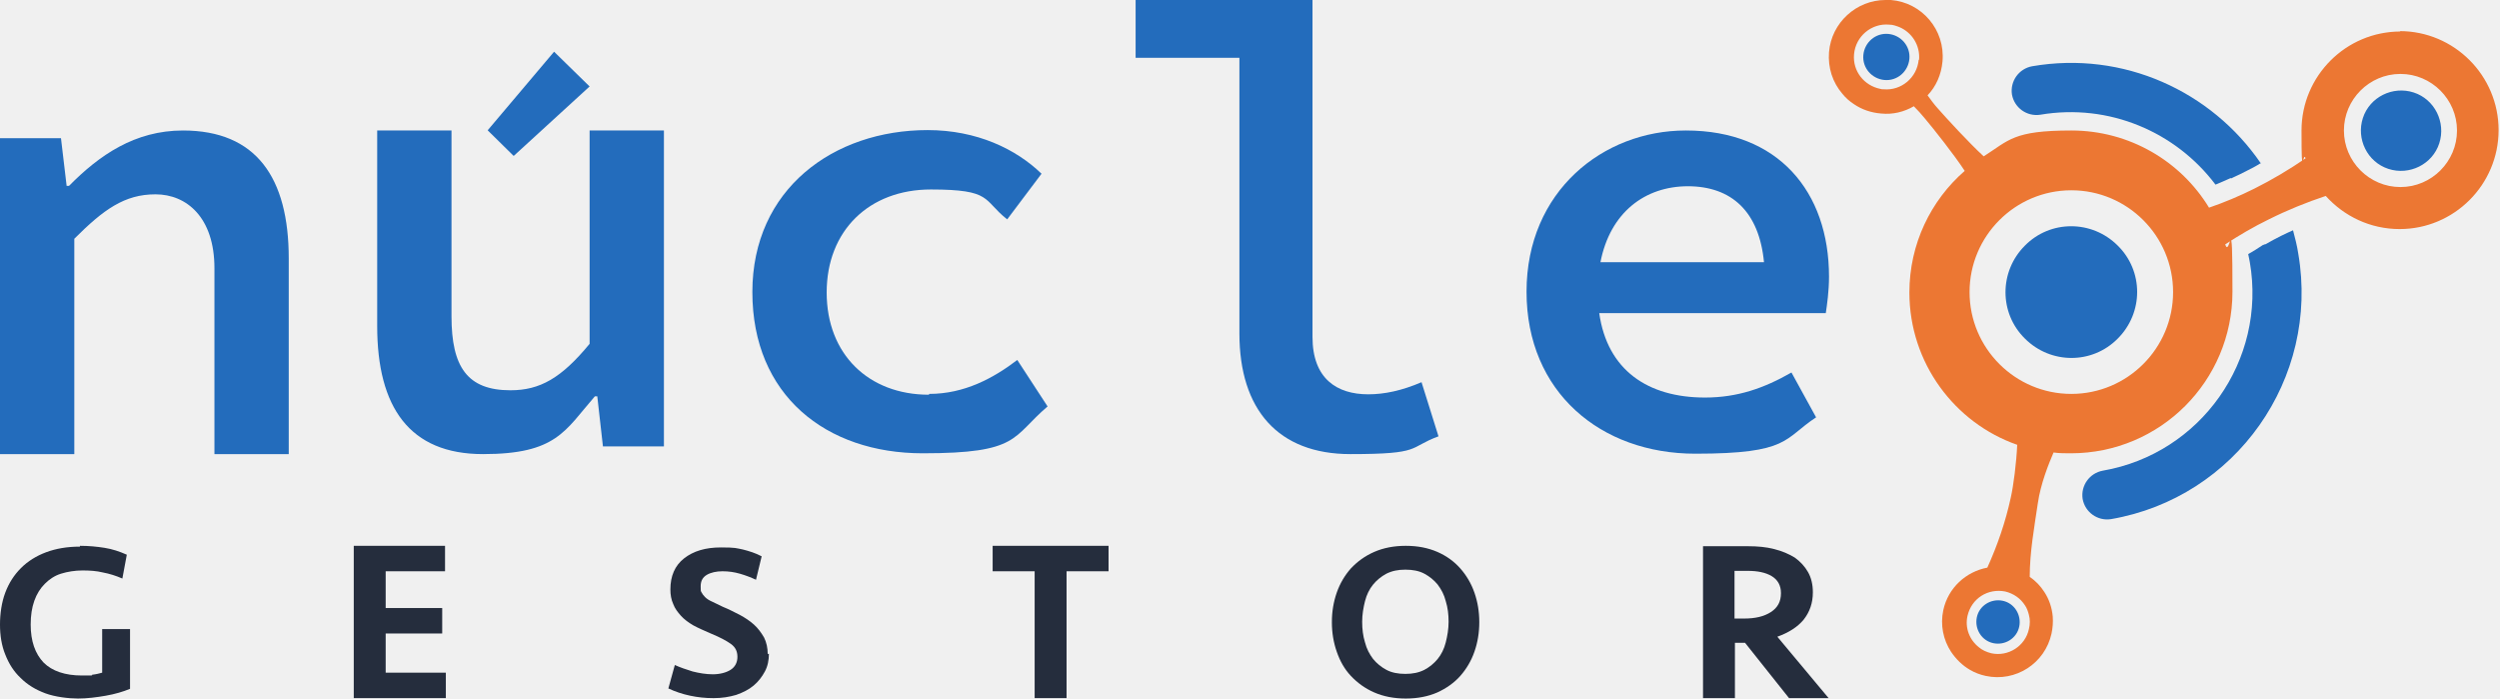
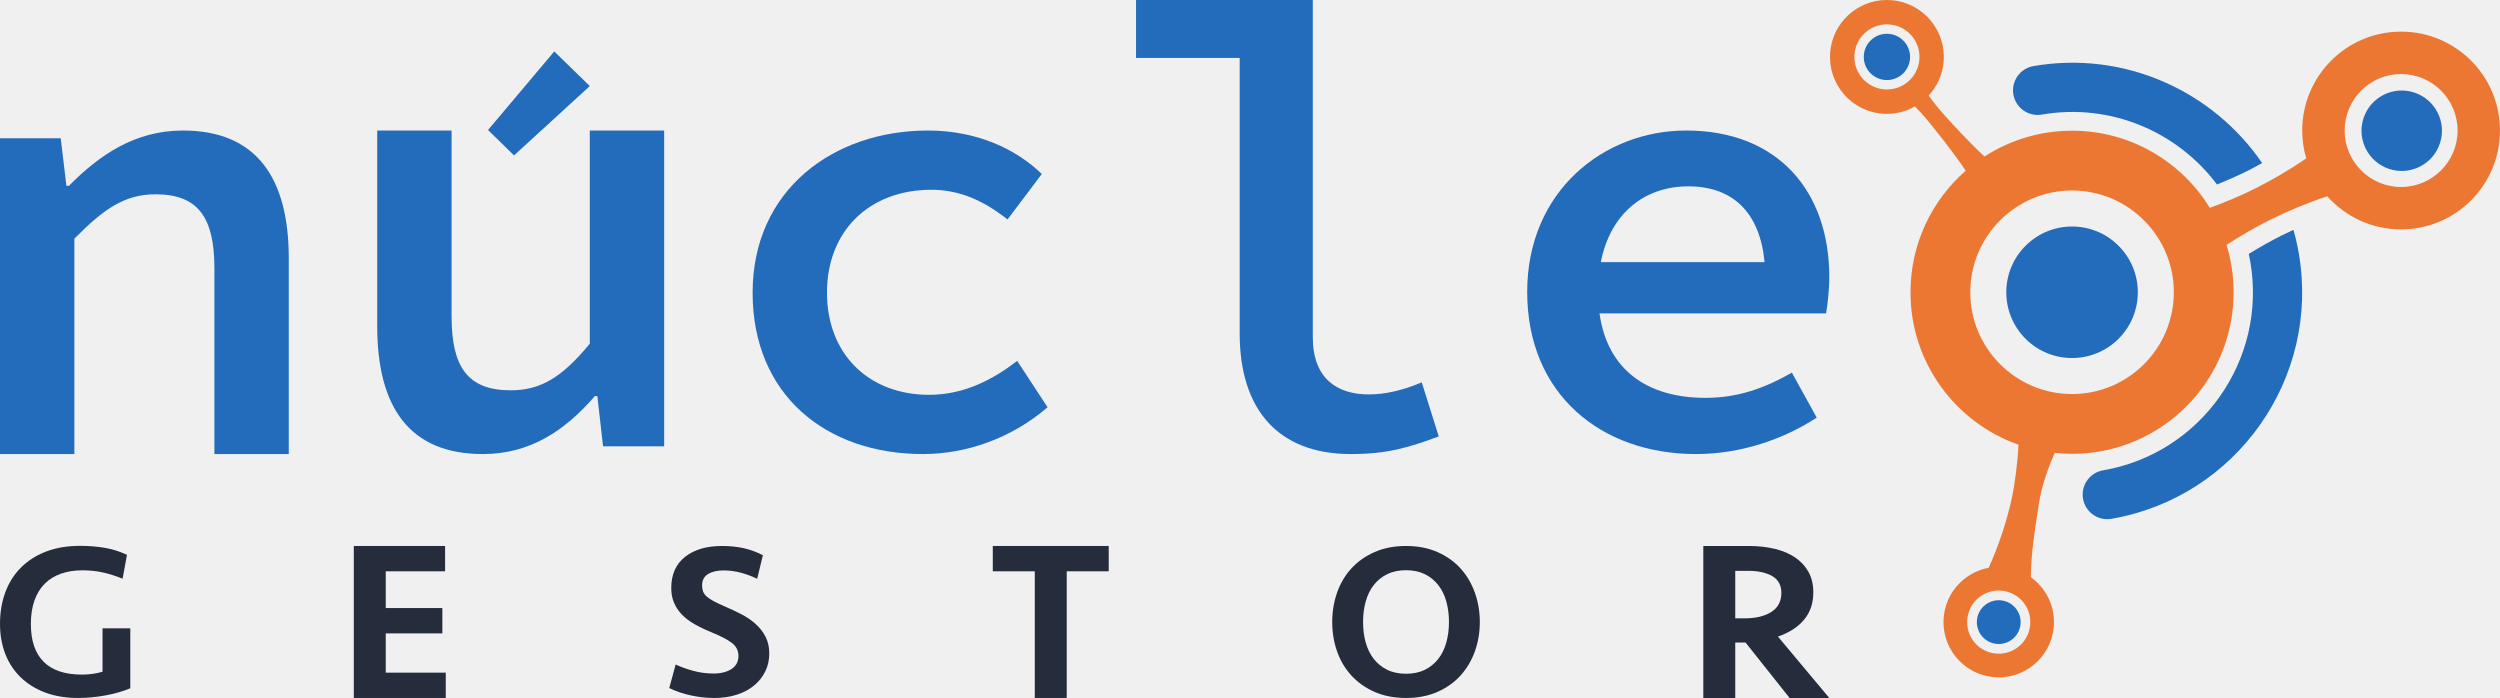
- <svg xmlns="http://www.w3.org/2000/svg" id="Layer_1" data-name="Layer 1" version="1.1" viewBox="0 0 618.8 172.8">
+ <svg xmlns="http://www.w3.org/2000/svg" id="Layer_1" data-name="Layer 1" version="1.1" viewBox="0 0 618.846 172.775">
  <defs>
    <style>
      .cls-1 {
        fill: none;
      }

      .cls-1, .cls-2, .cls-3, .cls-4, .cls-5 {
        stroke-width: 0px;
      }

      .cls-2 {
        fill: #236cbc;
      }

      .cls-3 {
        fill: #ec7733;
      }

      .cls-4 {
        fill: #252d3d;
      }

      .cls-5 {
        fill: #fff;
      }
    </style>
  </defs>
  <g>
-     <path class="cls-4" d="M19.8,135.1c2.2,0,4.2.2,6.1.5,1.9.3,3.7.9,5.5,1.7l-1.1,5.9c-1.6-.7-3.2-1.2-4.8-1.5-1.6-.4-3.3-.5-5.1-.5s-3.7.3-5.3.8c-1.6.5-2.9,1.4-4,2.5-1.1,1.1-2,2.5-2.6,4.2s-.9,3.6-.9,5.9c0,4.1,1.1,7.2,3.2,9.4,2.1,2.1,5.3,3.2,9.5,3.2s1.8,0,2.6-.2c.9-.1,1.7-.3,2.4-.5v-10.8h6.9v14.8c-1.7.7-3.7,1.3-6,1.7-2.3.4-4.6.7-6.9.7s-5.7-.4-8.1-1.3c-2.4-.9-4.4-2.1-6.1-3.8-1.7-1.6-2.9-3.5-3.8-5.8-.9-2.2-1.3-4.7-1.3-7.4s.4-5.5,1.3-7.9c.9-2.4,2.2-4.4,3.9-6.1,1.7-1.7,3.8-3,6.2-3.9,2.4-.9,5.2-1.4,8.4-1.4Z" />
-     <path class="cls-4" d="M87.6,135.1h22.6v6.3h-14.7v9.1h14v6.3h-14v9.7h14.9v6.3h-22.8v-37.6Z" />
-     <path class="cls-4" d="M190.4,161.8c0,1.6-.3,3.1-1,4.4-.7,1.3-1.6,2.5-2.8,3.5-1.2,1-2.6,1.7-4.3,2.3-1.7.5-3.5.8-5.6.8s-3.9-.2-5.8-.6c-1.9-.4-3.7-1-5.4-1.8l1.6-5.8c1.3.6,2.8,1.1,4.4,1.6,1.6.4,3.3.7,5,.7s3.3-.4,4.4-1.1c1.1-.7,1.7-1.8,1.7-3.2s-.5-2.4-1.6-3.2c-1.1-.8-2.8-1.7-5-2.6-1.6-.7-3-1.3-4.3-2-1.2-.7-2.3-1.5-3.1-2.4-.8-.9-1.5-1.8-1.9-2.9-.5-1.1-.7-2.3-.7-3.6,0-3.3,1.1-5.9,3.4-7.7,2.3-1.8,5.3-2.7,9.1-2.7s3.8.2,5.4.5c1.6.4,3.2.9,4.7,1.7l-1.4,5.8c-1.3-.6-2.6-1.1-4-1.5-1.4-.4-2.8-.6-4.3-.6s-2.9.3-3.9.9-1.5,1.5-1.5,2.8,0,1.1.2,1.5c.2.4.5.8.9,1.2.4.4,1,.8,1.7,1.1s1.6.8,2.7,1.3c1.5.6,2.8,1.3,4.2,2,1.3.7,2.5,1.5,3.5,2.4,1,.9,1.8,2,2.5,3.2.6,1.2.9,2.6.9,4.1Z" />
-     <path class="cls-4" d="M274.5,135.1v6.3h-10.4v31.4h-7.9v-31.4h-10.4v-6.3h28.7Z" />
-     <path class="cls-4" d="M366.3,154c0,2.6-.4,5-1.2,7.3-.8,2.3-2,4.3-3.5,6-1.5,1.7-3.5,3.1-5.7,4.1-2.3,1-4.9,1.5-7.8,1.5s-5.5-.5-7.8-1.5c-2.3-1-4.2-2.4-5.8-4.1-1.6-1.7-2.7-3.7-3.5-6-.8-2.3-1.2-4.7-1.2-7.3s.4-5,1.2-7.3c.8-2.3,2-4.3,3.5-6,1.6-1.7,3.5-3.1,5.8-4.1,2.3-1,4.9-1.5,7.8-1.5s5.5.5,7.8,1.5c2.3,1,4.2,2.4,5.7,4.1,1.5,1.7,2.7,3.7,3.5,6,.8,2.3,1.2,4.7,1.2,7.3ZM348,166.8c1.8,0,3.3-.3,4.7-1,1.3-.7,2.4-1.6,3.3-2.7.9-1.1,1.6-2.5,2-4.1.4-1.6.7-3.3.7-5.1s-.2-3.5-.7-5.1c-.4-1.6-1.1-2.9-2-4.1-.9-1.1-2-2-3.3-2.7-1.3-.7-2.9-1-4.7-1s-3.3.3-4.7,1c-1.3.7-2.4,1.6-3.3,2.7-.9,1.1-1.6,2.5-2,4.1-.4,1.6-.7,3.3-.7,5.1s.2,3.5.7,5.1c.4,1.6,1.1,2.9,2,4.1.9,1.1,2,2,3.3,2.7,1.3.7,2.9,1,4.7,1Z" />
-     <path class="cls-4" d="M448.9,146.6c0,2.7-.8,4.9-2.3,6.8-1.5,1.8-3.7,3.2-6.5,4.2l12.7,15.2h-9.8l-10.9-13.7h-2.5v13.7h-7.9v-37.6h11.2c2.3,0,4.5.2,6.4.7,2,.5,3.6,1.2,5.1,2.1,1.4,1,2.5,2.2,3.3,3.6.8,1.4,1.2,3.1,1.2,5ZM441,146.8c0-1.9-.8-3.3-2.3-4.2-1.5-.9-3.5-1.3-5.9-1.3h-3.3v11.8h2.4c2.7,0,4.9-.5,6.6-1.6,1.7-1.1,2.5-2.6,2.5-4.7Z" />
+     <path class="cls-4" d="M19.811,135.119c2.183,0,4.22.163,6.112.487,1.891.325,3.729.902,5.512,1.731l-1.091,5.914c-1.602-.655-3.202-1.164-4.803-1.528-1.602-.363-3.311-.546-5.13-.546-1.965,0-3.73.274-5.294.82-1.565.548-2.902,1.368-4.011,2.461-1.11,1.094-1.965,2.48-2.565,4.157s-.9,3.627-.9,5.851c0,4.121,1.055,7.237,3.166,9.352,2.11,2.115,5.275,3.172,9.496,3.172.873,0,1.755-.063,2.647-.191.891-.127,1.7-.3,2.429-.519v-10.751h6.876v14.844c-1.711.728-3.72,1.31-6.03,1.747-2.311.437-4.612.655-6.904.655-3.02,0-5.722-.446-8.104-1.337-2.384-.891-4.412-2.146-6.085-3.766-1.674-1.618-2.947-3.547-3.82-5.785-.874-2.237-1.31-4.721-1.31-7.449,0-2.874.445-5.503,1.337-7.886.891-2.383,2.192-4.421,3.902-6.112,1.71-1.692,3.784-3.002,6.222-3.93,2.437-.928,5.221-1.392,8.35-1.392Z" />
+     <path class="cls-4" d="M87.578,135.15h22.598v6.271h-14.689v9.096h14.011v6.271h-14.011v9.718h14.858v6.271h-22.767v-37.626Z" />
+     <path class="cls-4" d="M190.427,161.761c0,1.6-.327,3.072-.982,4.417-.654,1.346-1.573,2.508-2.754,3.49-1.182.981-2.609,1.745-4.281,2.29-1.673.545-3.527.818-5.562.818-1.927,0-3.863-.21-5.808-.627-1.945-.418-3.735-1.027-5.371-1.827l1.581-5.835c1.309.619,2.772,1.145,4.39,1.582,1.617.436,3.281.654,4.99.654,1.817,0,3.299-.372,4.444-1.118,1.145-.744,1.718-1.827,1.718-3.244,0-1.309-.546-2.381-1.636-3.217-1.091-.836-2.763-1.709-5.017-2.618-1.6-.654-3.017-1.336-4.253-2.045-1.236-.708-2.272-1.5-3.108-2.372-.837-.872-1.482-1.845-1.936-2.917-.455-1.072-.682-2.281-.682-3.626,0-3.344,1.136-5.917,3.408-7.716,2.271-1.8,5.317-2.699,9.134-2.699,1.963,0,3.762.182,5.399.545,1.636.364,3.217.946,4.744,1.745l-1.417,5.835c-1.273-.618-2.609-1.118-4.008-1.5-1.4-.382-2.827-.573-4.281-.573-1.6,0-2.89.3-3.872.9s-1.472,1.536-1.472,2.808c0,.582.082,1.091.245,1.527.164.436.464.845.9,1.227.436.382,1.009.763,1.718,1.145s1.609.809,2.699,1.281c1.454.619,2.844,1.273,4.172,1.963,1.327.691,2.499,1.491,3.517,2.399,1.017.909,1.836,1.963,2.454,3.163.618,1.2.927,2.582.927,4.145Z" />
+     <path class="cls-4" d="M274.451,135.15v6.271h-10.395v31.354h-7.909v-31.354h-10.395v-6.271h28.699Z" />
+     <path class="cls-4" d="M366.311,153.963c0,2.582-.409,5.008-1.227,7.28-.818,2.272-1.999,4.263-3.544,5.971-1.546,1.709-3.454,3.063-5.726,4.062-2.272 1-4.863,1.5-7.77,1.5-2.909,0-5.5-.5-7.771-1.5-2.272-.999-4.19-2.353-5.753-4.062-1.564-1.708-2.745-3.698-3.545-5.971-.8-2.271-1.2-4.698-1.2-7.28,0-2.544.4-4.963,1.2-7.253.799-2.29,1.981-4.289,3.545-5.998,1.563-1.708,3.48-3.062,5.753-4.062,2.271-1,4.862-1.5,7.771-1.5,2.908,0,5.498.5,7.77,1.5,2.271,1,4.18,2.354,5.726,4.062,1.545,1.709,2.726,3.708,3.544,5.998.818,2.29,1.227,4.708,1.227,7.253ZM348.043,166.777c1.781,0,3.335-.327,4.662-.981,1.327-.654,2.435-1.554,3.326-2.699.89-1.145,1.554-2.499,1.99-4.062.436-1.563.654-3.253.654-5.071,0-1.818-.218-3.508-.654-5.072-.436-1.563-1.1-2.917-1.99-4.062-.892-1.145-2-2.045-3.326-2.699-1.328-.654-2.881-.981-4.662-.981-1.782,0-3.336.327-4.663.981-1.328.654-2.436,1.554-3.326,2.699-.891,1.145-1.554,2.5-1.99,4.062-.436,1.564-.654,3.254-.654,5.072,0,1.818.218,3.509.654,5.071.436,1.564,1.099,2.917,1.99,4.062.891,1.145,1.999,2.045,3.326,2.699,1.327.655,2.881.981,4.663.981Z" />
+     <path class="cls-4" d="M448.866,146.618c0,2.675-.754,4.925-2.26,6.751-1.507,1.828-3.672,3.23-6.497,4.209l12.712,15.197h-9.83l-10.904-13.728h-2.543v13.728h-7.909v-37.626h11.242c2.335,0,4.482.236,6.441.706,1.958.472,3.644,1.187,5.056,2.147,1.413.96,2.514,2.156,3.305,3.587.791,1.432,1.187,3.107,1.187,5.028ZM440.956,146.788c0-1.921-.754-3.314-2.26-4.181-1.507-.866-3.466-1.299-5.875-1.299h-3.277v11.751h2.373c2.711,0,4.895-.527,6.553-1.581,1.657-1.054,2.486-2.618,2.486-4.689Z" />
  </g>
-   <path class="cls-2" d="M120.8,32.2l16.4-19.4,8.8,8.6-18.8,17.2-6.4-6.3Z" />
+   <path class="cls-2" d="M120.804,32.179l16.399-19.446,8.793,8.571-18.755,17.172-6.437-6.297Z" />
  <g>
-     <path class="cls-2" d="M45.3,32.3c-11.9,0-20.7,6.1-28.2,13.7h-.6l-1.4-11.8H0v78.2h18.4v-53.3c7.2-7.2,12.4-11,20.1-11s14.6,5.7,14.6,18.3v46h18.4v-48.4c0-20.1-8.1-31.7-26.2-31.7Z" />
-     <path class="cls-2" d="M146,85.1c-7,8.5-12.3,11.5-19.6,11.5-10.7,0-14.6-5.8-14.6-18.3v-46h-18.4v48.4c0,20.1,8,31.7,26.2,31.7s20.3-5.8,27.7-14.3h.6l1.4,12.4h15.1V32.3h-18.4v52.8Z" />
-     <path class="cls-2" d="M230,97.7c-14.9,0-25.3-10-25.3-25.3s10.5-25.5,25.8-25.5,12.8,2.6,18.9,7.4l8.5-11.3c-6.3-6.1-16-10.8-28.2-10.8-23.3,0-43.4,14.6-43.4,40.1s18.2,39.9,42.2,39.9,22-4,30.9-11.6l-7.5-11.5c-5.9,4.5-13.1,8.4-21.8,8.4Z" />
-     <path class="cls-2" d="M338.8,97.6c-7.8,0-13.8-3.9-13.8-14.2V0h-43.8v14.3h25.7v68.2c0,18.9,9.6,29.9,27.5,29.9s14.2-1.6,21.8-4.4l-4.2-13.4c-4.9,2.1-9.2,3-13.2,3Z" />
-     <path class="cls-2" d="M417.4,32.3c-20.4,0-39.4,15-39.4,39.9s18.4,40.1,41.8,40.1,21.8-3.7,29.9-9l-6.1-11.1c-6.8,3.9-13.4,6.2-21.4,6.2-14.2,0-24.2-6.8-26.2-20.9h56.1c.3-2,.8-5.4.8-9,0-21.1-12.6-36.2-35.4-36.2ZM417.9,46.1c10.9,0,17.7,6.3,18.9,18.8h-40.5c2.4-12.3,11-18.8,21.7-18.8Z" />
+     <path class="cls-2" d="M45.267,32.31c-11.922,0-20.719,6.117-28.194,13.677h-.637l-1.406-11.767H0v78.176h18.411v-53.317c7.161-7.245,12.376-10.985,20.089-10.985,10.53,0,14.572,5.734,14.572,18.275v46.027h18.411v-48.421c0-20.14-8.144-31.665-26.215-31.665Z" />
+     <path class="cls-2" d="M145.997,85.076c-6.96,8.451-12.259,11.537-19.595,11.537-10.689,0-14.615-5.835-14.615-18.275v-46.028h-18.411v48.421c0,20.14,8.027,31.665,26.157,31.665,11.646,0,20.31-5.782,27.7-14.33h.637l1.406,12.42h15.131V32.31h-18.411v52.765Z" />
+     <path class="cls-2" d="M230.015,97.733c-14.917,0-25.306-10.021-25.306-25.281,0-15.357,10.544-25.477,25.845-25.477,6.845,0,12.803,2.58,18.851,7.352l8.485-11.264c-6.332-6.12-15.977-10.753-28.202-10.753-23.31,0-43.387,14.629-43.387,40.141,0,25.316,18.18,39.945,42.153,39.945,10.851,0,22.009-3.954,30.861-11.587l-7.521-11.476c-5.876,4.544-13.079,8.399-21.779,8.399Z" />
+     <path class="cls-2" d="M338.789,97.634c-7.757,0-13.819-3.891-13.819-14.158V0h-43.76v14.335h25.657v68.202c0,18.861,9.553,29.86,27.497,29.86,8.984,0,14.222-1.565,21.783-4.367l-4.206-13.38c-4.935,2.06-9.171,2.984-13.151,2.984Z" />
+     <path class="cls-2" d="M417.394,32.31c-20.439,0-39.355,15.039-39.355,39.945,0,25.414,18.376,40.141,41.759,40.141,11.213,0,21.765-3.7,29.913-9.017l-6.148-11.134c-6.841,3.897-13.421,6.239-21.411,6.239-14.195,0-24.24-6.773-26.211-20.9h56.086c.311-1.964.793-5.447.793-9.029,0-21.128-12.634-36.245-35.426-36.245ZM417.933,46.125c10.853,0,17.699,6.319,18.867,18.771h-40.54c2.414-12.286,11.011-18.771,21.673-18.771Z" />
  </g>
-   <path class="cls-2" d="M501.4,60.8c-6.4,6.4-6.4,16.7,0,23,6.4,6.4,16.7,6.4,23,0,6.4-6.4,6.4-16.7,0-23-6.4-6.4-16.7-6.4-23,0Z" />
-   <path class="cls-2" d="M495.9,148.7c-2.9-.6-5.8,1.2-6.4,4.1-.6,2.9,1.2,5.8,4.1,6.4,2.9.6,5.8-1.2,6.4-4.1.6-2.9-1.2-5.8-4.1-6.4Z" />
+   <path class="cls-2" d="M501.402,60.836c-6.358,6.358-6.358,16.666,0,23.022,6.357,6.358,16.665,6.358,23.023,0,6.358-6.356,6.358-16.664.001-23.022-6.358-6.357-16.666-6.357-23.023,0Z" />
+   <path class="cls-2" d="M495.915,148.702c-2.925-.634-5.811,1.222-6.445,4.146-.635,2.924,1.222,5.809,4.146,6.444,2.924.635,5.809-1.222,6.445-4.146.634-2.924-1.222-5.809-4.146-6.444Z" />
  <g>
-     <path class="cls-1" d="M593.1,56.8c-.6,0-1.2,0-1.7-.2.6,0,1.2.1,1.7.2Z" />
-     <path class="cls-1" d="M594.4,56.8c.1,0,.3,0,.4,0-.5,0-1,0-1.5,0,.4,0,.8,0,1.1,0Z" />
-     <path class="cls-1" d="M581.5,26.7c0-.1.1-.2.2-.4,0,.1-.1.2-.2.4Z" />
-     <path class="cls-1" d="M600.8,55.9c-.6.2-1.1.3-1.7.4.6-.1,1.2-.2,1.7-.4Z" />
-     <path class="cls-1" d="M582.1,25.5c0-.1.1-.3.2-.4,0,.1-.2.3-.2.4Z" />
-     <path class="cls-1" d="M602.5,55.4c-.5.2-1,.3-1.5.5.5-.1,1-.3,1.5-.5Z" />
-     <path class="cls-1" d="M596.6,56.7c-.4,0-.8,0-1.2,0,.4,0,.8,0,1.2,0Z" />
-     <path class="cls-1" d="M598.5,56.4c-.4,0-.8.1-1.2.2.4,0,.8-.1,1.2-.2Z" />
-     <path class="cls-1" d="M582.8,24.4c0-.1.1-.2.2-.3,0,.1-.1.2-.2.3Z" />
-     <path class="cls-1" d="M590.4,18.9c.1,0,.3,0,.4-.1-.1,0-.3,0-.4.1Z" />
-     <path class="cls-1" d="M589.2,19.3c.1,0,.2,0,.4-.1-.1,0-.2,0-.4.1Z" />
-     <path class="cls-1" d="M588,19.8s0,0,0,0c0,0,0,0,0,0Z" />
-     <path class="cls-1" d="M604.1,54.8c-.4.2-.7.3-1.1.4.4-.1.7-.3,1.1-.4Z" />
-     <path class="cls-1" d="M591.6,18.6c.1,0,.3,0,.4,0-.1,0-.3,0-.4,0Z" />
-     <path class="cls-1" d="M583.8,23.1s0,0,0,0c0,0,0,0,0,0Z" />
-     <path class="cls-1" d="M584.7,22.2c0,0,.2-.2.3-.3,0,0-.2.2-.3.3Z" />
-     <path class="cls-1" d="M586.7,20.6c.1,0,.2-.1.3-.2-.1,0-.2.1-.3.2Z" />
-     <path class="cls-1" d="M585.6,21.4c.1,0,.2-.2.3-.3-.1,0-.2.2-.3.3Z" />
-     <path class="cls-1" d="M596.2,7.9c.1,0,.2,0,.3,0-.1,0-.2,0-.3,0Z" />
-     <path class="cls-1" d="M592.7,7.9c.2,0,.3,0,.5,0-.2,0-.3,0-.5,0Z" />
-     <path class="cls-1" d="M593.1,18.4s0,0,.1,0c0,0,0,0-.1,0Z" />
-     <path class="cls-1" d="M591.4,8c.1,0,.3,0,.4,0-.1,0-.3,0-.4,0Z" />
-     <path class="cls-1" d="M594.4,7.8c-.1,0-.2,0-.3,0,.1,0,.3,0,.4,0,0,0,0,0-.1,0Z" />
-     <path class="cls-1" d="M590.1,8.2s0,0,.1,0c0,0,0,0-.1,0Z" />
-     <path class="cls-1" d="M585.8,9.4c.2,0,.3-.1.5-.2-.2,0-.3.1-.5.2Z" />
-     <path class="cls-1" d="M588.4,8.6c.1,0,.3,0,.4-.1-.1,0-.3,0-.4.1Z" />
-     <path class="cls-1" d="M584.5,9.9c.1,0,.3-.1.4-.2-.1,0-.3.1-.4.2Z" />
-     <path class="cls-1" d="M587,9c.2,0,.3,0,.5-.1-.2,0-.3,0-.5.1Z" />
-     <path class="cls-1" d="M605.7,54c-.3.2-.7.3-1,.5.3-.2.7-.3,1-.5Z" />
-     <path class="cls-1" d="M611.9,49.4c-.3.3-.6.6-.9.8.3-.3.6-.6.9-.8Z" />
-     <path class="cls-1" d="M609.3,51.8c-.5.4-1,.7-1.4,1,.5-.3,1-.7,1.4-1Z" />
-     <path class="cls-1" d="M610.6,50.6c-.4.4-.8.7-1.3,1.1.4-.3.9-.7,1.3-1.1Z" />
-     <path class="cls-1" d="M607.4,53.1c-.4.2-.7.4-1.1.6.4-.2.7-.4,1.1-.6Z" />
-     <path class="cls-1" d="M615.6,44.5c-.3.5-.6,1-1,1.5.3-.5.7-1,1-1.5Z" />
-     <path class="cls-1" d="M613.1,48c-.2.3-.5.6-.8.9.3-.3.5-.6.8-.9Z" />
-     <path class="cls-1" d="M600,8.5c.1,0,.2,0,.4,0-.1,0-.2,0-.4,0Z" />
-     <path class="cls-1" d="M598,8.1c0,0,.2,0,.3,0,0,0-.2,0-.3,0Z" />
-     <path class="cls-1" d="M614.3,46.5c-.2.3-.5.7-.7,1,.3-.3.5-.7.7-1Z" />
-     <path class="cls-1" d="M591,56.6c-.6,0-1.2-.2-1.7-.3.6.1,1.2.2,1.7.3Z" />
-     <path class="cls-1" d="M593,46.2c-.1,0-.3,0-.4,0,.1,0,.3,0,.4,0Z" />
-     <path class="cls-1" d="M594.2,46.3c-.1,0-.3,0-.4,0,.1,0,.3,0,.4,0Z" />
-     <path class="cls-1" d="M597.1,18.6c.1,0,.3,0,.4,0-.1,0-.3,0-.4,0Z" />
-     <path class="cls-1" d="M591.6,46c-.1,0-.3,0-.4,0,.1,0,.3,0,.4,0Z" />
-     <path class="cls-1" d="M600.7,44.8c-.4.2-.9.4-1.4.6.5-.2.9-.4,1.4-.6Z" />
-     <path class="cls-1" d="M597.3,46c-.3,0-.6.1-1,.2.3,0,.6-.1,1-.2Z" />
-     <path class="cls-1" d="M595.8,46.2c-.3,0-.7,0-1.1,0,.4,0,.7,0,1.1,0Z" />
-     <path class="cls-1" d="M546.1,54.6c0-.1-.1-.2-.2-.4,0,.1.1.2.2.4Z" />
-     <path class="cls-1" d="M598.8,45.6c-.3.1-.7.2-1,.3.3,0,.7-.2,1-.3Z" />
-     <path class="cls-1" d="M594.5,18.3c.1,0,.2,0,.4,0-.1,0-.2,0-.4,0Z" />
-     <path class="cls-1" d="M595.8,18.4c.1,0,.3,0,.4,0-.1,0-.3,0-.4,0Z" />
-     <path class="cls-1" d="M547.2,57.2c-.1-.3-.2-.5-.4-.8.1.3.2.5.4.8Z" />
-     <path class="cls-2" d="M560.9,60.4l-.3.2h-.2c-1.3.9-2.5,1.6-3.7,2.3.1.6.3,1.3.4,2,4.2,24.3-12.2,47.4-36.4,51.6h0,0c-3.3.6-5.5,3.7-5,7,.6,3.3,3.7,5.5,7,5,0,0,0,0,0,0,30.9-5.3,51.7-34.8,46.4-65.7-.3-2-.8-3.9-1.3-5.8-.9.4-2,.9-3,1.4-1.2.6-2.5,1.3-3.9,2.1Z" />
-     <path class="cls-2" d="M552.5,44.1h.2c0,0,.1-.1.1-.1,1.3-.6,2.6-1.2,3.7-1.8,1-.5,2-1,3.1-1.7,0,0,.2,0,.2-.1-12.2-17.8-34-27.9-56.6-24-3.3.6-5.5,3.7-5,7,.6,3.3,3.7,5.5,7,5,0,0,0,0,0,0,17.1-2.9,33.6,4.3,43.4,17.3,0,0,0,0,0,0,1.2-.5,2.4-1,3.7-1.6Z" />
-     <path class="cls-5" d="M594.5,7.8c.6,0,1.1,0,1.7,0-.6,0-1.1,0-1.7,0Z" />
-     <path class="cls-5" d="M581.7,26.3c.1-.3.3-.5.4-.8-.1.3-.3.5-.4.8Z" />
-     <path class="cls-5" d="M596.5,7.9c.5,0,1,.1,1.5.2-.5,0-1-.1-1.5-.2Z" />
-     <path class="cls-5" d="M593.2,7.9c.3,0,.6,0,.9,0-.3,0-.6,0-.9,0Z" />
-     <path class="cls-5" d="M599.3,45.4c-.1,0-.3.1-.5.2.2,0,.3,0,.5-.2Z" />
-     <path class="cls-5" d="M600.3,8.6c.6.1,1.1.3,1.7.5-.6-.2-1.1-.3-1.7-.5Z" />
-     <path class="cls-5" d="M614.6,46.1c-.1.2-.2.3-.3.5.1-.2.2-.3.3-.5Z" />
-     <path class="cls-5" d="M590.8,18.8c.3,0,.6-.1.8-.2-.3,0-.6.1-.8.2Z" />
-     <path class="cls-5" d="M594.4,18.3c-.4,0-.7,0-1.1,0,.4,0,.8,0,1.3,0,0,0,0,0-.1,0Z" />
-     <path class="cls-5" d="M598.3,8.1c.6,0,1.1.2,1.7.3-.6-.1-1.1-.2-1.7-.3Z" />
-     <path class="cls-5" d="M544.9,52.2s0,0,0,0c0,0,0,0,0,0,0,0,0,0,0,0Z" />
-     <path class="cls-5" d="M592,18.5c.4,0,.7-.1,1.1-.1-.4,0-.7,0-1.1.1Z" />
-     <path class="cls-5" d="M584.9,9.7c.3-.1.6-.2.8-.3-.3.1-.6.2-.8.3Z" />
-     <path class="cls-5" d="M583.1,24.1c.2-.3.5-.6.7-.9-.3.3-.5.6-.7.9Z" />
-     <path class="cls-5" d="M597.8,45.9c-.2,0-.4,0-.5.1.2,0,.4,0,.5-.1Z" />
-     <path class="cls-5" d="M586.2,9.2c.3,0,.5-.2.8-.3-.3,0-.5.2-.8.3Z" />
-     <path class="cls-5" d="M613.5,47.5c-.1.2-.3.3-.4.5.1-.2.3-.3.4-.5Z" />
-     <path class="cls-5" d="M583.4,10.4c.4-.2.8-.4,1.2-.6-.4.2-.8.4-1.2.6Z" />
-     <path class="cls-5" d="M582.4,25.1c.2-.3.3-.5.5-.7-.2.2-.3.5-.5.7Z" />
-     <path class="cls-5" d="M587.5,8.8c.3,0,.6-.2.9-.2-.3,0-.6.2-.9.2Z" />
-     <path class="cls-5" d="M590.2,8.2c.4,0,.8-.1,1.2-.2-.4,0-.8.1-1.2.2Z" />
-     <path class="cls-5" d="M583.8,23.1c.3-.3.6-.6.9-.9-.3.3-.6.6-.9.9Z" />
-     <path class="cls-5" d="M591.8,8c.3,0,.6,0,.9,0-.3,0-.6,0-.9,0Z" />
-     <path class="cls-5" d="M588.8,8.5c.4-.1.9-.2,1.3-.3-.4,0-.9.2-1.3.3Z" />
-     <path class="cls-5" d="M594.9,18.3c.3,0,.6,0,.9,0-.3,0-.6,0-.9,0Z" />
-     <path class="cls-5" d="M591.2,45.9c-.4,0-.8-.2-1.3-.3.4.1.8.3,1.3.3Z" />
-     <path class="cls-5" d="M599,56.3c-.2,0-.3,0-.5,0,.2,0,.3,0,.5,0Z" />
-     <path class="cls-5" d="M597.3,56.6c-.2,0-.4,0-.6,0,.2,0,.4,0,.6,0Z" />
-     <path class="cls-5" d="M597.5,18.7c.4,0,.8.2,1.3.3-.4-.1-.8-.3-1.3-.3Z" />
-     <path class="cls-5" d="M592.5,46.2c-.3,0-.6,0-.9-.2.3,0,.6.1.9.2Z" />
-     <path class="cls-5" d="M601,55.9c0,0-.1,0-.2,0,0,0,.1,0,.2,0Z" />
-     <path class="cls-5" d="M587,20.4c.3-.2.7-.4,1-.6-.3.2-.7.4-1,.6Z" />
-     <path class="cls-5" d="M593.3,56.8s0,0-.1,0c0,0,0,0,.1,0Z" />
-     <path class="cls-5" d="M603,55.2c-.2,0-.4.1-.5.2.2,0,.4-.1.5-.2Z" />
-     <path class="cls-5" d="M593.9,46.3c-.3,0-.6,0-.9,0,.3,0,.6,0,.9,0Z" />
-     <path class="cls-5" d="M591.4,56.6c-.1,0-.3,0-.4,0,.1,0,.3,0,.4,0Z" />
-     <path class="cls-5" d="M594.4,46.3c.1,0,.2,0,.4,0-.2,0-.3,0-.5,0,0,0,0,0,.1,0Z" />
-     <path class="cls-5" d="M595.5,56.8c-.2,0-.4,0-.7,0,.2,0,.4,0,.7,0Z" />
-     <path class="cls-5" d="M586,21.1c.2-.2.5-.3.7-.5-.2.2-.5.3-.7.5Z" />
-     <path class="cls-5" d="M611,50.2c-.1.1-.3.3-.4.4.1-.1.3-.3.4-.4Z" />
-     <path class="cls-5" d="M596.3,46.2c-.2,0-.4,0-.6,0,.2,0,.4,0,.6,0Z" />
-     <path class="cls-5" d="M585,21.9c.2-.2.4-.4.7-.6-.2.2-.4.4-.7.6Z" />
-     <path class="cls-5" d="M609.3,51.7s0,0,0,0c0,0,0,0,0,0Z" />
-     <path class="cls-5" d="M589.6,19.2c.3,0,.5-.2.8-.3-.3,0-.6.2-.8.3Z" />
-     <path class="cls-5" d="M612.4,48.9c-.1.2-.3.3-.4.5.2-.2.3-.3.4-.5Z" />
-     <path class="cls-5" d="M596.2,18.4c.3,0,.6,0,.9.2-.3,0-.6-.1-.9-.2Z" />
-     <path class="cls-5" d="M588.1,19.8c.4-.2.7-.3,1.1-.5-.4.2-.8.3-1.1.5Z" />
-     <path class="cls-5" d="M604.7,54.5c-.2,0-.4.2-.6.3.2,0,.4-.2.6-.3Z" />
-     <path class="cls-5" d="M581.1,27.9c.1-.4.3-.8.5-1.2-.2.4-.3.8-.5,1.2Z" />
-     <path class="cls-5" d="M607.8,52.8c-.1,0-.3.2-.4.3.1,0,.3-.2.4-.3Z" />
-     <path class="cls-5" d="M606.3,53.7c-.2.1-.4.2-.6.3.2,0,.4-.2.6-.3Z" />
-     <path id="circle111038" class="cls-2" d="M604,35.5c1.7-5.2-1.1-10.9-6.3-12.6-5.2-1.7-10.9,1.1-12.6,6.3-1.7,5.2,1.1,10.9,6.3,12.6,5.2,1.7,10.9-1.1,12.6-6.3Z" />
+     <path class="cls-1" d="M593.138,56.767c-.574-.029-1.151-.086-1.727-.157.577.071,1.153.128,1.727.157Z" />
+     <path class="cls-1" d="M594.383,56.8c.14,0,.279-.011.418-.014-.515.009-1.031.008-1.549-.016.378.018.755.03,1.131.03Z" />
+     <path class="cls-1" d="M581.548,26.69c.055-.125.116-.245.173-.367-.058.123-.119.242-.173.367Z" />
+     <path class="cls-1" d="M600.769,55.946c-.569.155-1.146.286-1.727.399.581-.113,1.158-.244,1.727-.399Z" />
+     <path class="cls-1" d="M582.129,25.522c.072-.131.147-.26.223-.388-.076.128-.15.257-.223.388Z" />
+     <path class="cls-1" d="M602.454,55.418c-.491.172-.987.328-1.489.468.502-.141.998-.296,1.489-.468Z" />
+     <path class="cls-1" d="M596.631,56.683c-.384.036-.77.063-1.157.081.387-.017.773-.045,1.157-.081Z" />
+     <path class="cls-1" d="M598.524,56.432c-.413.071-.828.136-1.245.186.418-.05.832-.115,1.245-.186Z" />
+     <path class="cls-1" d="M582.829,24.391c.075-.109.147-.221.225-.328-.078.107-.15.218-.225.328Z" />
+     <path class="cls-1" d="M590.382,18.895c.138-.041.278-.08.417-.117-.14.037-.279.076-.417.117Z" />
+     <path class="cls-1" d="M589.207,19.299c.117-.046.236-.086.354-.129-.118.043-.237.083-.354.129Z" />
+     <path class="cls-1" d="M588.013,19.838c.024-.012.048-.027.072-.04-.025.012-.048.027-.072.04Z" />
+     <path class="cls-1" d="M604.106,54.767c-.365.158-.735.305-1.108.446.373-.141.743-.287,1.108-.446Z" />
+     <path class="cls-1" d="M591.632,18.586c.131-.026.26-.055.392-.078-.132.023-.261.052-.392.078Z" />
+     <path class="cls-1" d="M583.804,23.118c.01-.011.019-.024.029-.035-.01.011-.019.024-.029.035Z" />
+     <path class="cls-1" d="M584.696,22.189c.093-.088.19-.171.285-.257-.095.086-.192.169-.285.257Z" />
+     <path class="cls-1" d="M586.685,20.617c.109-.072.217-.146.328-.215-.111.069-.219.143-.328.215Z" />
+     <path class="cls-1" d="M585.641,21.37c.113-.09.227-.178.343-.264-.116.086-.23.174-.343.264Z" />
+     <path class="cls-1" d="M596.179,7.891c.101.008.203.019.304.028-.101-.009-.203-.021-.304-.028Z" />
+     <path class="cls-1" d="M592.698,7.882c.164-.011.329-.02.493-.028-.165.008-.329.017-.493.028Z" />
+     <path class="cls-1" d="M593.142,18.362c.039-.003.077-.011.116-.014-.039.003-.077.01-.116.014Z" />
+     <path class="cls-1" d="M591.366,8.008c.146-.018.292-.031.439-.046-.146.015-.293.028-.439.046Z" />
+     <path class="cls-1" d="M594.363,7.819c-.101,0-.201.008-.301.009.149-.002.298-.004.448-.003-.049-0-.098-.006-.146-.006Z" />
+     <path class="cls-1" d="M590.058,8.203c.047-.008.095-.014.142-.022-.047.008-.095.014-.142.022Z" />
+     <path class="cls-1" d="M585.767,9.389c.151-.057.303-.111.456-.165-.152.054-.304.108-.456.165Z" />
+     <path class="cls-1" d="M588.379,8.573c.13-.033.26-.069.391-.1-.131.031-.26.067-.391.1Z" />
+     <path class="cls-1" d="M584.546,9.883c.128-.056.257-.107.386-.161-.129.054-.258.105-.386.161Z" />
+     <path class="cls-1" d="M587.032,8.954c.153-.048.306-.096.46-.142-.154.045-.307.093-.46.142Z" />
+     <path class="cls-1" d="M605.728,53.989c-.34.178-.684.349-1.032.511.348-.162.692-.333,1.032-.511Z" />
+     <path class="cls-1" d="M611.905,49.394c-.283.291-.576.571-.872.846.297-.275.589-.555.872-.846Z" />
+     <path class="cls-1" d="M609.253,51.756c-.47.359-.954.697-1.447,1.02.493-.323.977-.661,1.447-1.02Z" />
+     <path class="cls-1" d="M610.615,50.628c-.416.369-.843.724-1.282,1.062.439-.339.866-.694,1.282-1.062Z" />
+     <path class="cls-1" d="M607.356,53.055c-.351.219-.705.433-1.067.635.362-.201.716-.415,1.067-.635Z" />
+     <path class="cls-1" d="M615.588,44.537c-.304.529-.63,1.04-.969,1.54.339-.5.665-1.011.969-1.54Z" />
+     <path class="cls-1" d="M613.122,48.045c-.249.297-.505.587-.767.871.262-.284.517-.574.767-.871Z" />
+     <path class="cls-1" d="M599.966,8.478c.124.029.248.061.372.092-.124-.031-.248-.063-.372-.092Z" />
+     <path class="cls-1" d="M598.018,8.102c.089.014.178.024.267.038-.089-.015-.178-.025-.267-.038Z" />
+     <path class="cls-1" d="M614.282,46.546c-.24.336-.484.667-.739.988.255-.321.499-.652.739-.988Z" />
+     <path class="cls-1" d="M590.987,56.553c-.582-.082-1.163-.177-1.745-.303.581.125,1.163.221,1.745.303Z" />
+     <path class="cls-1" d="M592.958,46.232c-.146-.015-.291-.033-.437-.052.146.02.291.037.437.052Z" />
+     <path class="cls-1" d="M594.232,46.308c-.126-.001-.252-.01-.378-.015.126.005.252.014.378.015Z" />
+     <path class="cls-1" d="M597.106,18.586c.132.026.263.049.395.079-.132-.03-.263-.053-.395-.079Z" />
+     <path class="cls-1" d="M591.632,46.029c-.132-.026-.264-.049-.395-.08.132.03.263.053.395.08Z" />
+     <path class="cls-1" d="M600.659,44.818c-.445.224-.905.418-1.372.594.467-.176.927-.37,1.372-.594Z" />
+     <path class="cls-1" d="M597.309,45.985c-.319.069-.641.126-.966.173.325-.047.646-.104.966-.173Z" />
+     <path class="cls-1" d="M595.793,46.229c-.35.036-.703.053-1.057.063.354-.009.707-.027,1.057-.063Z" />
+     <path class="cls-1" d="M546.118,54.649c-.058-.125-.128-.243-.188-.367.06.124.129.242.188.367Z" />
+     <path class="cls-1" d="M598.833,45.564c-.325.11-.652.212-.985.297.333-.086.66-.188.985-.297Z" />
+     <path class="cls-1" d="M594.508,18.308c.124.001.249.01.373.015-.124-.005-.249-.013-.373-.015Z" />
+     <path class="cls-1" d="M595.781,18.384c.146.015.292.033.438.052-.146-.02-.292-.037-.438-.052Z" />
+     <path class="cls-1" d="M547.208,57.201c-.107-.278-.237-.545-.35-.82.113.275.243.542.35.82Z" />
+     <path class="cls-2" d="M560.866,60.38l-.318.18-.233.132c-1.342.761-2.54,1.469-3.664,2.165.141.646.274,1.295.388,1.952,4.182,24.278-12.167,47.432-36.445,51.614h-0l0.0 0c-3.315.571-5.54,3.722-4.969,7.037.571,3.315,3.722,5.54,7.037,4.969 0,0,0,0,0-0,30.898-5.322,51.706-34.79,46.384-65.689-.343-1.992-.79-3.939-1.328-5.843-.948.437-1.988.919-2.977,1.416-1.216.612-2.481,1.287-3.874,2.066Z" />
+     <path class="cls-2" d="M552.54,44.08l.205-.09.131-.058c1.335-.599,2.56-1.179,3.72-1.759,1.008-.512,1.983-1.046,3.13-1.678.079-.044.16-.092.239-.136-12.18-17.794-34.005-27.895-56.608-24.001-3.315.571-5.54,3.722-4.969,7.037.571,3.315,3.722,5.54,7.037,4.969 0,0,0-0.0 0-0,17.092-2.944,33.617,4.296,43.367,17.307.013-.005.026-.01.038-.015,1.192-.48,2.444-1.012,3.71-1.575Z" />
+     <path class="cls-5" d="M594.51,7.825c.555.003,1.111.024,1.669.066-.558-.042-1.114-.062-1.669-.066Z" />
+     <path class="cls-5" d="M581.721,26.323c.129-.272.263-.54.408-.801-.144.261-.279.528-.408.801Z" />
+     <path class="cls-5" d="M596.483,7.919c.511.045,1.023.105,1.535.183-.512-.078-1.024-.138-1.535-.183Z" />
+     <path class="cls-5" d="M593.191,7.854c.29-.014.58-.022.871-.026-.291.004-.581.012-.871.026Z" />
+     <path class="cls-5" d="M599.287,45.412c-.149.056-.303.101-.454.152.151-.051.304-.096.454-.152Z" />
+     <path class="cls-5" d="M600.338,8.57c.573.144,1.145.302,1.715.49-.57-.188-1.142-.346-1.715-.49Z" />
+     <path class="cls-5" d="M614.619,46.076c-.109.16-.225.313-.337.47.112-.157.228-.31.337-.47Z" />
+     <path class="cls-5" d="M590.799,18.778c.275-.073.553-.136.832-.192-.28.056-.557.119-.832.192Z" />
+     <path class="cls-5" d="M594.371,18.303c-.373,0-.744.016-1.113.045.414-.033.831-.044,1.25-.04-.046-0-.092-.005-.137-.005Z" />
+     <path class="cls-5" d="M598.285,8.14c.561.091,1.121.206,1.681.338-.56-.132-1.12-.246-1.681-.338Z" />
+     <path class="cls-5" d="M544.867,52.205c-.002-.004-.005-.009-.008-.013 0.0 0.0 0.0.001 0.0.001.002.004.005.008.007.012Z" />
+     <path class="cls-5" d="M592.023,18.508c.37-.063.743-.113,1.119-.146-.376.033-.749.083-1.119.146Z" />
+     <path class="cls-5" d="M584.932,9.722c.277-.116.555-.228.835-.333-.281.106-.559.218-.835.333Z" />
+     <path class="cls-5" d="M583.054,24.064c.238-.327.487-.644.75-.946-.263.302-.512.619-.75.946Z" />
+     <path class="cls-5" d="M597.848,45.861c-.178.046-.359.085-.539.124.181-.039.36-.078.539-.124Z" />
+     <path class="cls-5" d="M586.223,9.224c.268-.095.538-.185.81-.27-.272.085-.541.175-.81.27Z" />
+     <path class="cls-5" d="M613.543,47.534c-.137.173-.279.342-.421.511.142-.169.283-.338.421-.511Z" />
+     <path class="cls-5" d="M583.36,10.437c.39-.196.786-.38,1.186-.555-.4.175-.796.359-1.186.555Z" />
+     <path class="cls-5" d="M582.352,25.134c.151-.254.311-.501.477-.743-.166.242-.326.489-.477.743Z" />
+     <path class="cls-5" d="M587.492,8.812c.293-.086.589-.165.886-.24-.297.075-.593.154-.886.24Z" />
+     <path class="cls-5" d="M590.2,8.181c.387-.067.775-.125,1.166-.173-.391.048-.779.106-1.166.173Z" />
+     <path class="cls-5" d="M583.833,23.082c.274-.313.565-.608.864-.893-.299.285-.589.581-.864.893Z" />
+     <path class="cls-5" d="M591.804,7.962c.297-.031.595-.059.893-.08-.299.02-.596.048-.893.08Z" />
+     <path class="cls-5" d="M588.769,8.473c.427-.1.856-.192,1.288-.269-.433.078-.862.169-1.288.269Z" />
+     <path class="cls-5" d="M594.881,18.323c.299.011.599.03.899.061-.3-.031-.6-.05-.899-.061Z" />
+     <path class="cls-5" d="M591.237,45.949c-.422-.097-.843-.209-1.262-.348.419.139.841.25,1.262.348Z" />
+     <path class="cls-5" d="M599.041,56.345c-.171.033-.345.057-.518.087.172-.03.346-.053.518-.087Z" />
+     <path class="cls-5" d="M597.278,56.618c-.215.026-.431.045-.647.065.216-.02.432-.039.647-.065Z" />
+     <path class="cls-5" d="M597.501,18.665c.422.097.843.209,1.262.347-.419-.138-.84-.25-1.262-.347Z" />
+     <path class="cls-5" d="M592.521,46.18c-.296-.04-.593-.091-.889-.151.296.059.592.111.889.151Z" />
+     <path class="cls-5" d="M600.965,55.886c-.066.019-.131.042-.197.06.066-.018.131-.042.197-.06Z" />
+     <path class="cls-5" d="M587.013,20.402c.326-.201.659-.39 1-.564-.341.174-.674.363-1.0.564Z" />
+     <path class="cls-5" d="M593.252,56.77c-.038-.002-.075-.001-.113-.003.038.002.075.001.113.003Z" />
+     <path class="cls-5" d="M602.998,55.213c-.181.068-.361.141-.544.205.183-.064.362-.137.544-.205Z" />
+     <path class="cls-5" d="M593.854,46.293c-.298-.011-.597-.03-.897-.061.3.031.598.05.897.061Z" />
+     <path class="cls-5" d="M591.411,56.61c-.141-.017-.283-.037-.424-.057.142.02.283.039.424.057Z" />
+     <path class="cls-5" d="M594.375,46.313c.121,0,.24-.018.361-.021-.168.004-.335.017-.504.016.047 0.0.095.006.143.006Z" />
+     <path class="cls-5" d="M595.474,56.763c-.224.01-.448.019-.673.022.225-.004.449-.012.673-.022Z" />
+     <path class="cls-5" d="M585.984,21.106c.229-.171.463-.333.701-.489-.238.156-.472.318-.701.489Z" />
+     <path class="cls-5" d="M611.033,50.24c-.139.129-.275.263-.417.389.142-.126.278-.259.417-.389Z" />
+     <path class="cls-5" d="M596.343,46.158c-.183.026-.366.053-.551.072.185-.019.367-.045.551-.072Z" />
+     <path class="cls-5" d="M584.981,21.932c.215-.194.434-.382.66-.562-.226.18-.445.368-.66.562Z" />
+     <path class="cls-5" d="M609.333,51.691c-.027.021-.053.045-.08.066.027-.021.053-.044.08-.066Z" />
+     <path class="cls-5" d="M589.56,19.17c.271-.099.545-.192.822-.275-.277.083-.551.176-.822.275Z" />
+     <path class="cls-5" d="M612.355,48.916c-.149.161-.297.321-.45.478.153-.156.301-.317.45-.478Z" />
+     <path class="cls-5" d="M596.218,18.436c.296.04.592.091.888.15-.296-.059-.592-.111-.888-.15Z" />
+     <path class="cls-5" d="M588.085,19.798c.366-.184.741-.348,1.122-.499-.381.151-.756.315-1.122.499Z" />
+     <path class="cls-5" d="M604.695,54.5c-.196.091-.392.181-.589.267.198-.086.394-.176.589-.267Z" />
+     <path class="cls-5" d="M581.074,27.913c.139-.42.301-.826.474-1.223-.174.398-.335.803-.474,1.223Z" />
+     <path class="cls-5" d="M607.806,52.776c-.148.097-.3.185-.45.279.15-.094.302-.182.45-.279Z" />
+     <path class="cls-5" d="M606.289,53.69c-.185.103-.373.201-.561.299.188-.098.376-.196.561-.299Z" />
+     <path id="circle111038" class="cls-2" d="M603.972,35.488c1.726-5.222-1.107-10.852-6.329-12.578-5.22-1.726-10.85,1.108-12.577,6.328-1.725,5.221,1.108,10.852,6.329,12.578,5.221,1.725,10.852-1.109,12.577-6.328Z" />
  </g>
-   <path class="cls-3" d="M594.4,7.8c-13.5,0-24.5,11-24.5,24.5s.4,4.7,1,6.9c-4.1,2.8-8.3,5.3-12.7,7.5-3.6,1.8-7.4,3.4-11.2,4.7-7-11.5-19.7-19.1-34.1-19.1s-15.4,2.4-21.7,6.4c-3.6-3.3-9.2-9.4-11.4-11.9-.9-1-1.7-2.1-2.5-3.2,2.1-2.2,3.4-5.1,3.7-8.4.7-7.8-5.1-14.6-12.8-15.2-.4,0-.8,0-1.3,0-7.2,0-13.4,5.6-14,12.9-.3,3.9.9,7.5,3.3,10.3.8,1,1.8,1.9,2.9,2.6,1.9,1.3,4.2,2.1,6.7,2.3,2.9.3,5.7-.4,8.1-1.8,1,1,1.9,2,2.8,3.1,2.1,2.5,7.2,8.9,9.8,12.9-8.4,7.3-13.7,18.1-13.7,30.1,0,17.4,11.2,32.3,26.7,37.7-.2,4.4-.9,10-1.6,13.1-1.3,6-3.3,11.8-5.8,17.3-5.3,1-9.7,5-10.9,10.5-.8,3.7,0,7.4,1.9,10.3,1.2,1.8,2.8,3.4,4.7,4.5,1.2.7,2.5,1.2,3.9,1.5,7.4,1.6,14.7-3.1,16.3-10.5.3-1.4.4-2.8.3-4.2-.2-2.2-.9-4.3-2.1-6.1-.9-1.4-2.1-2.7-3.6-3.7,0-6.1,1.1-12.1,2-18.2.7-4.9,2.7-9.8,3.9-12.6,1.4.2,2.8.2,4.3.2,22.1,0,40-17.9,40-40s-.6-8-1.8-11.7c3.5-2.3,7.1-4.4,10.8-6.2,4.6-2.3,9.3-4.2,14.1-5.8,4.5,5,11,8.2,18.3,8.2,13.5,0,24.5-11,24.5-24.5s-11-24.5-24.5-24.5ZM475.1,14.8c-.4,4.4-4.3,7.7-8.7,7.3-.3,0-.5,0-.8-.1-4-.8-6.9-4.4-6.5-8.6.4-4.4,4.3-7.7,8.7-7.3.9,0,1.7.3,2.5.6,3.1,1.3,5.2,4.5,4.9,8.1ZM502.4,155.7c-.9,4.2-5.1,6.9-9.3,6-1.2-.3-2.3-.8-3.1-1.5-2.3-1.8-3.5-4.8-2.8-7.8.5-2.1,1.7-3.8,3.4-4.9,1.7-1.1,3.8-1.5,5.9-1.1,2.1.5,3.8,1.7,4.9,3.4.5.7.8,1.6,1,2.4.3,1.1.3,2.3,0,3.5ZM512.9,97.5c-13.9,0-25.2-11.3-25.2-25.2s11.3-25.2,25.2-25.2,25.2,11.3,25.2,25.2-11.3,25.2-25.2,25.2ZM594.4,46.3c-7.7,0-14-6.3-14-14s6.3-14,14-14,14,6.3,14,14-6.3,14-14,14Z" />
-   <path class="cls-2" d="M467.6,8.4c-3.2-.3-5.9,2.1-6.2,5.2-.3,3.2,2.1,5.9,5.2,6.2,3.2.3,5.9-2.1,6.2-5.2.3-3.2-2.1-5.9-5.2-6.2Z" />
+   <path class="cls-3" d="M594.367,7.828c-13.519,0-24.479,10.959-24.479,24.479,0,2.399.351,4.715.994,6.906-4.069,2.77-8.307,5.281-12.707,7.489-3.631,1.797-7.363,3.363-11.161,4.749-7.034-11.455-19.674-19.097-34.102-19.097-7.987,0-15.421,2.351-21.665,6.385-3.625-3.282-9.222-9.356-11.376-11.899-.861-1.029-1.678-2.093-2.457-3.185,2.059-2.221,3.431-5.112,3.71-8.364.662-7.756-5.088-14.58-12.841-15.239-.423-.036-.84-.053-1.255-.051-7.223.017-13.358,5.559-13.984,12.893-.331,3.876.94,7.52,3.263,10.278.841.999,1.823,1.884,2.916,2.616,1.921,1.296,4.19,2.131,6.662,2.345,2.941.25,5.745-.425,8.132-1.778.973.982,1.91,1.999,2.802,3.056,2.094,2.486,7.158,8.858,9.759,12.85-8.368,7.33-13.66,18.087-13.66,30.086,0,17.439,11.165,32.262,26.734,37.733-.205,4.411-.942,9.985-1.619,13.139-1.315,5.964-3.252,11.768-5.757,17.329-5.254.975-9.671,4.998-10.879,10.548-.796,3.69-.029,7.351,1.865,10.295,1.171,1.82,2.775,3.362,4.697,4.463,1.184.689,2.496,1.197,3.902,1.507,7.383,1.597,14.664-3.087,16.266-10.464.306-1.412.382-2.812.251-4.179-.205-2.206-.949-4.301-2.12-6.121-.931-1.447-2.133-2.715-3.551-3.729.041-6.116,1.082-12.146,2.001-18.2.739-4.871,2.706-9.843,3.912-12.56,1.41.15,2.84.232,4.29.232,22.088,0,39.993-17.906,39.993-39.993,0-4.083-.615-8.021-1.752-11.731,3.498-2.269,7.108-4.366,10.848-6.229,4.551-2.263,9.258-4.197,14.075-5.818,4.484,5.039,11.014,8.217,18.29,8.217,13.519,0,24.479-10.96,24.479-24.479s-10.96-24.479-24.479-24.479ZM475.114,14.777c-.381,4.433-4.281,7.719-8.714,7.343-.27-.023-.541-.06-.803-.108-4.02-.753-6.893-4.442-6.54-8.606.379-4.436,4.278-7.722,8.714-7.343.878.075,1.709.287,2.474.619,3.114,1.326,5.17,4.54,4.869,8.095ZM502.403,155.655c-.915,4.217-5.077,6.901-9.297,5.981-1.189-.258-2.25-.767-3.15-1.464-2.288-1.789-3.49-4.797-2.831-7.833.459-2.113,1.725-3.836,3.405-4.917,1.685-1.084,3.785-1.526,5.892-1.064,2.109.453,3.836,1.725,4.92,3.411.473.735.825,1.554,1.034,2.413.262,1.107.285,2.283.027,3.473ZM512.913,97.54c-13.892,0-25.193-11.302-25.193-25.193s11.302-25.193,25.193-25.193,25.193,11.302,25.193,25.193-11.302,25.193-25.193,25.193ZM594.367,46.286c-7.708,0-13.979-6.271-13.979-13.979s6.271-13.979,13.979-13.979,13.979,6.271,13.979,13.979-6.271,13.979-13.979,13.979Z" />
+   <path class="cls-2" d="M467.572,8.382c-3.153-.269-5.927,2.068-6.196,5.221-.269,3.153,2.068,5.926,5.221,6.196,3.153.269,5.927-2.068,6.196-5.221.269-3.153-2.068-5.927-5.221-6.196Z" />
</svg>
